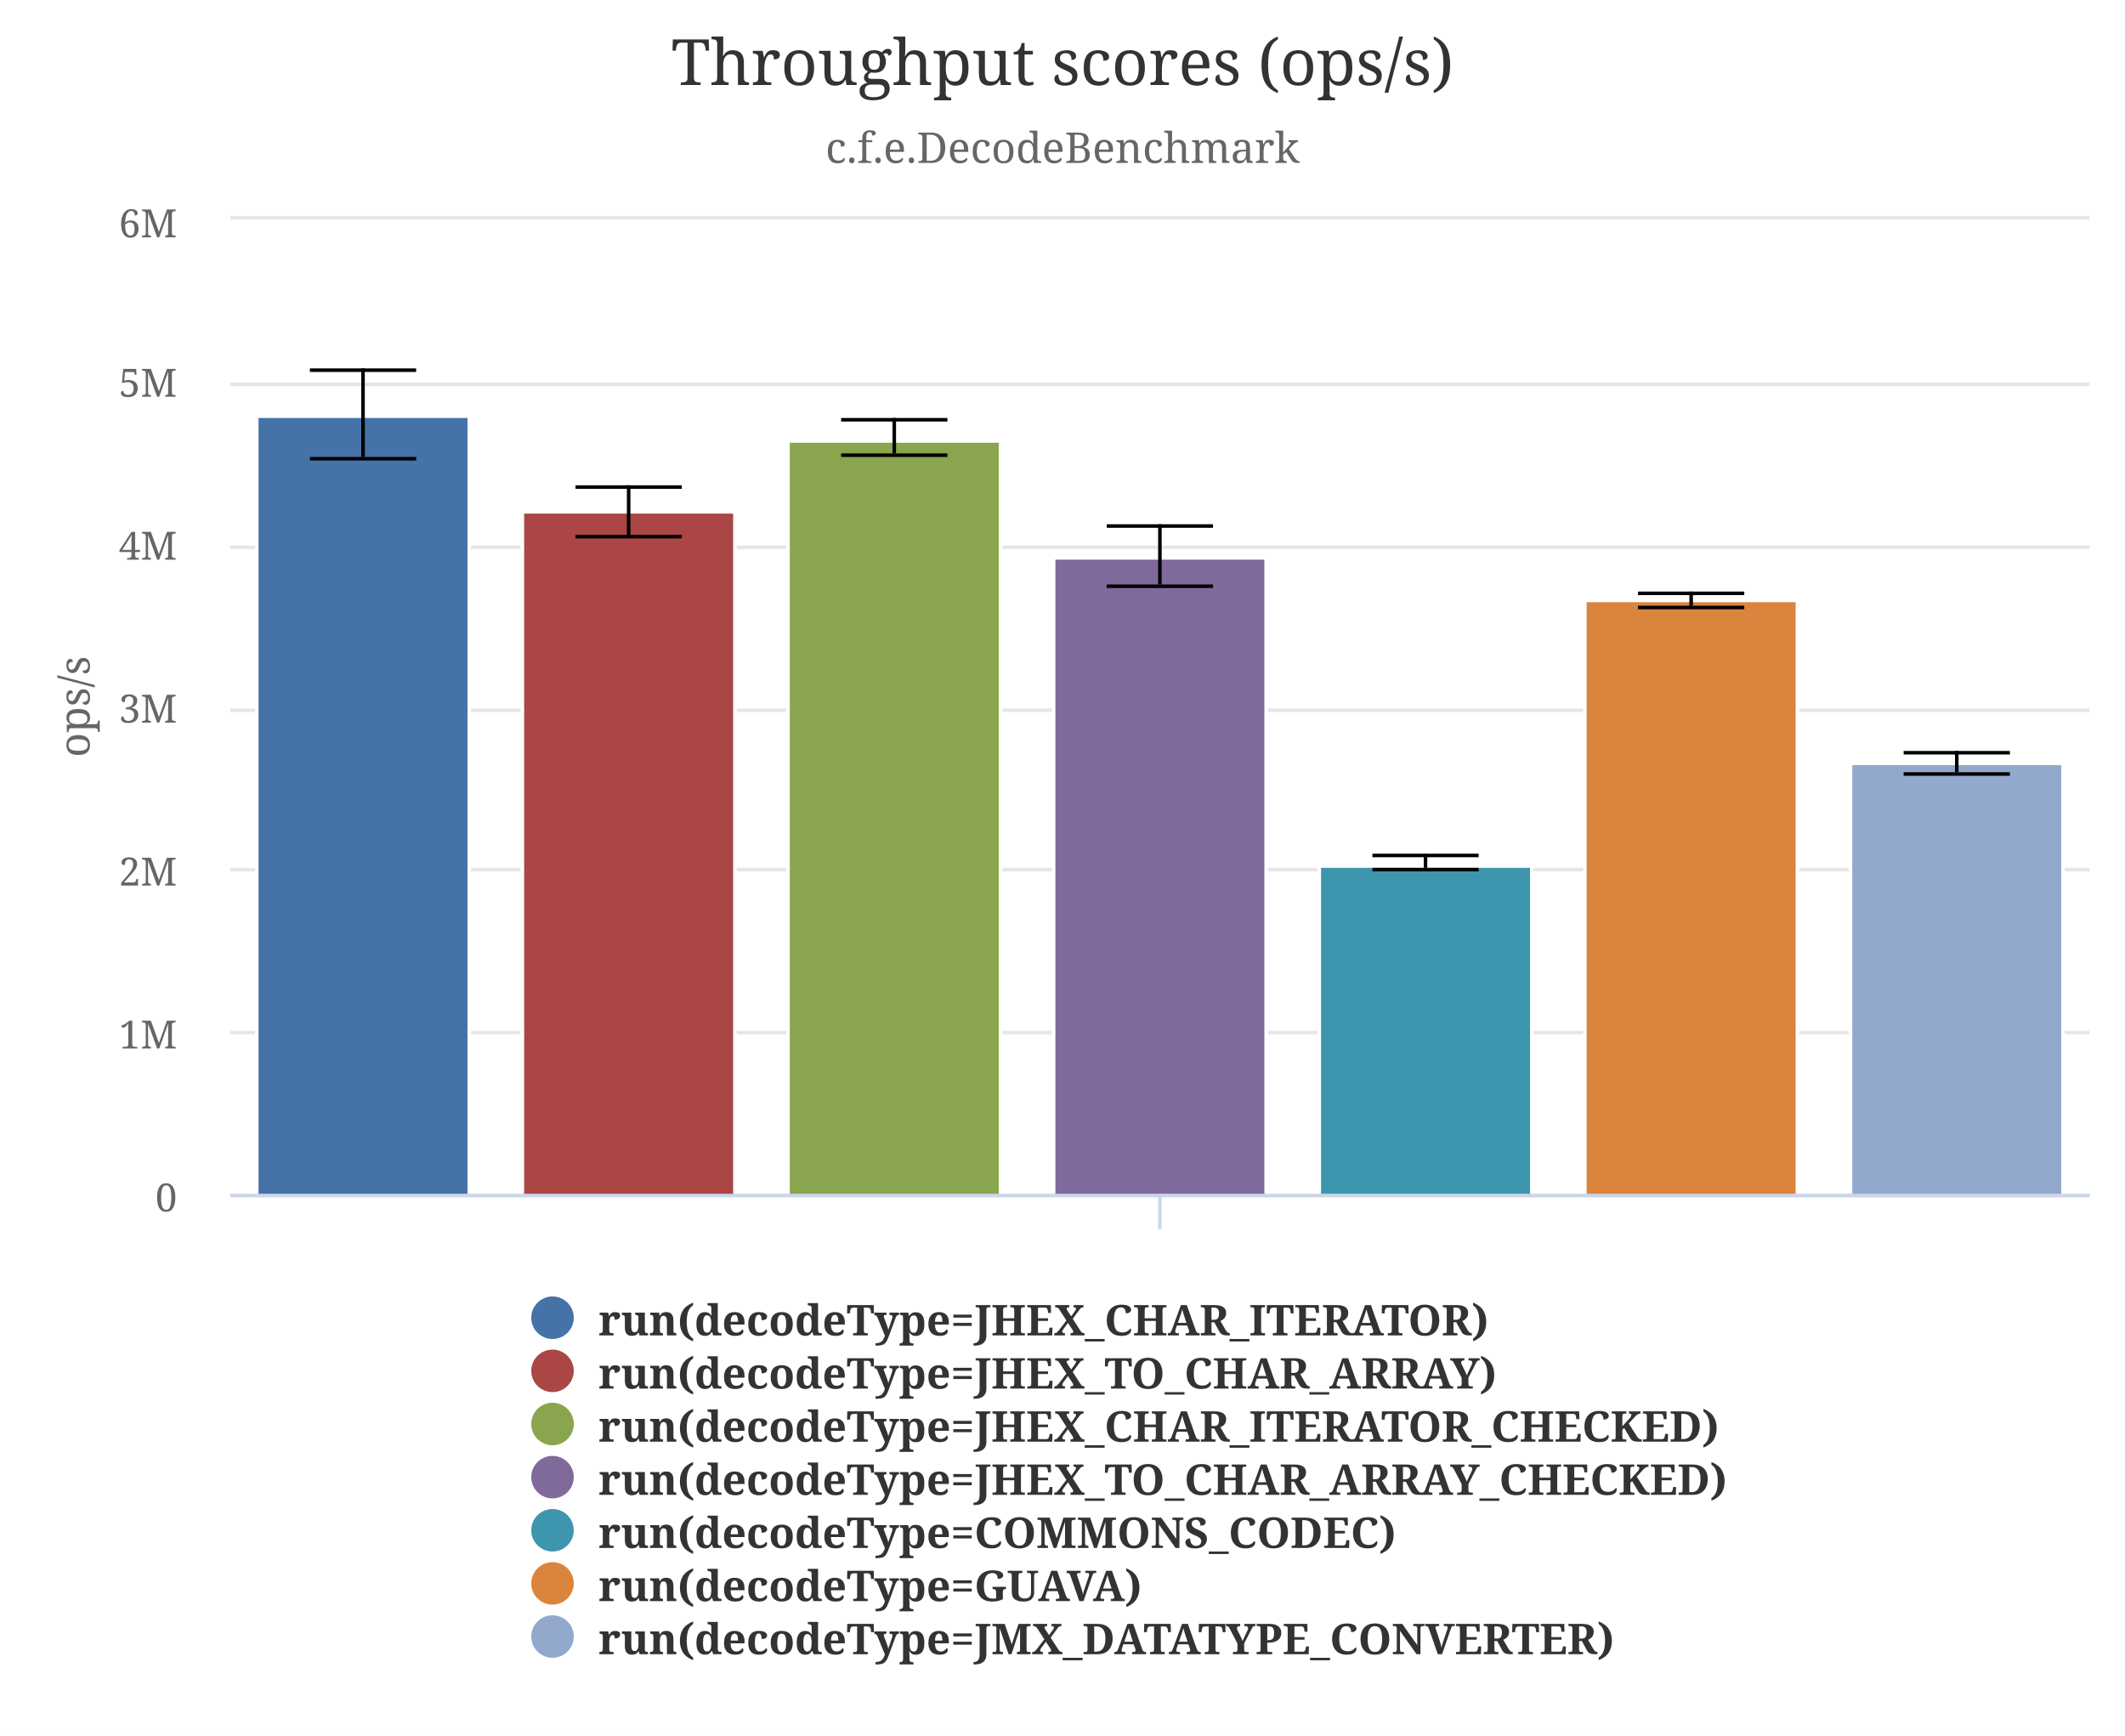
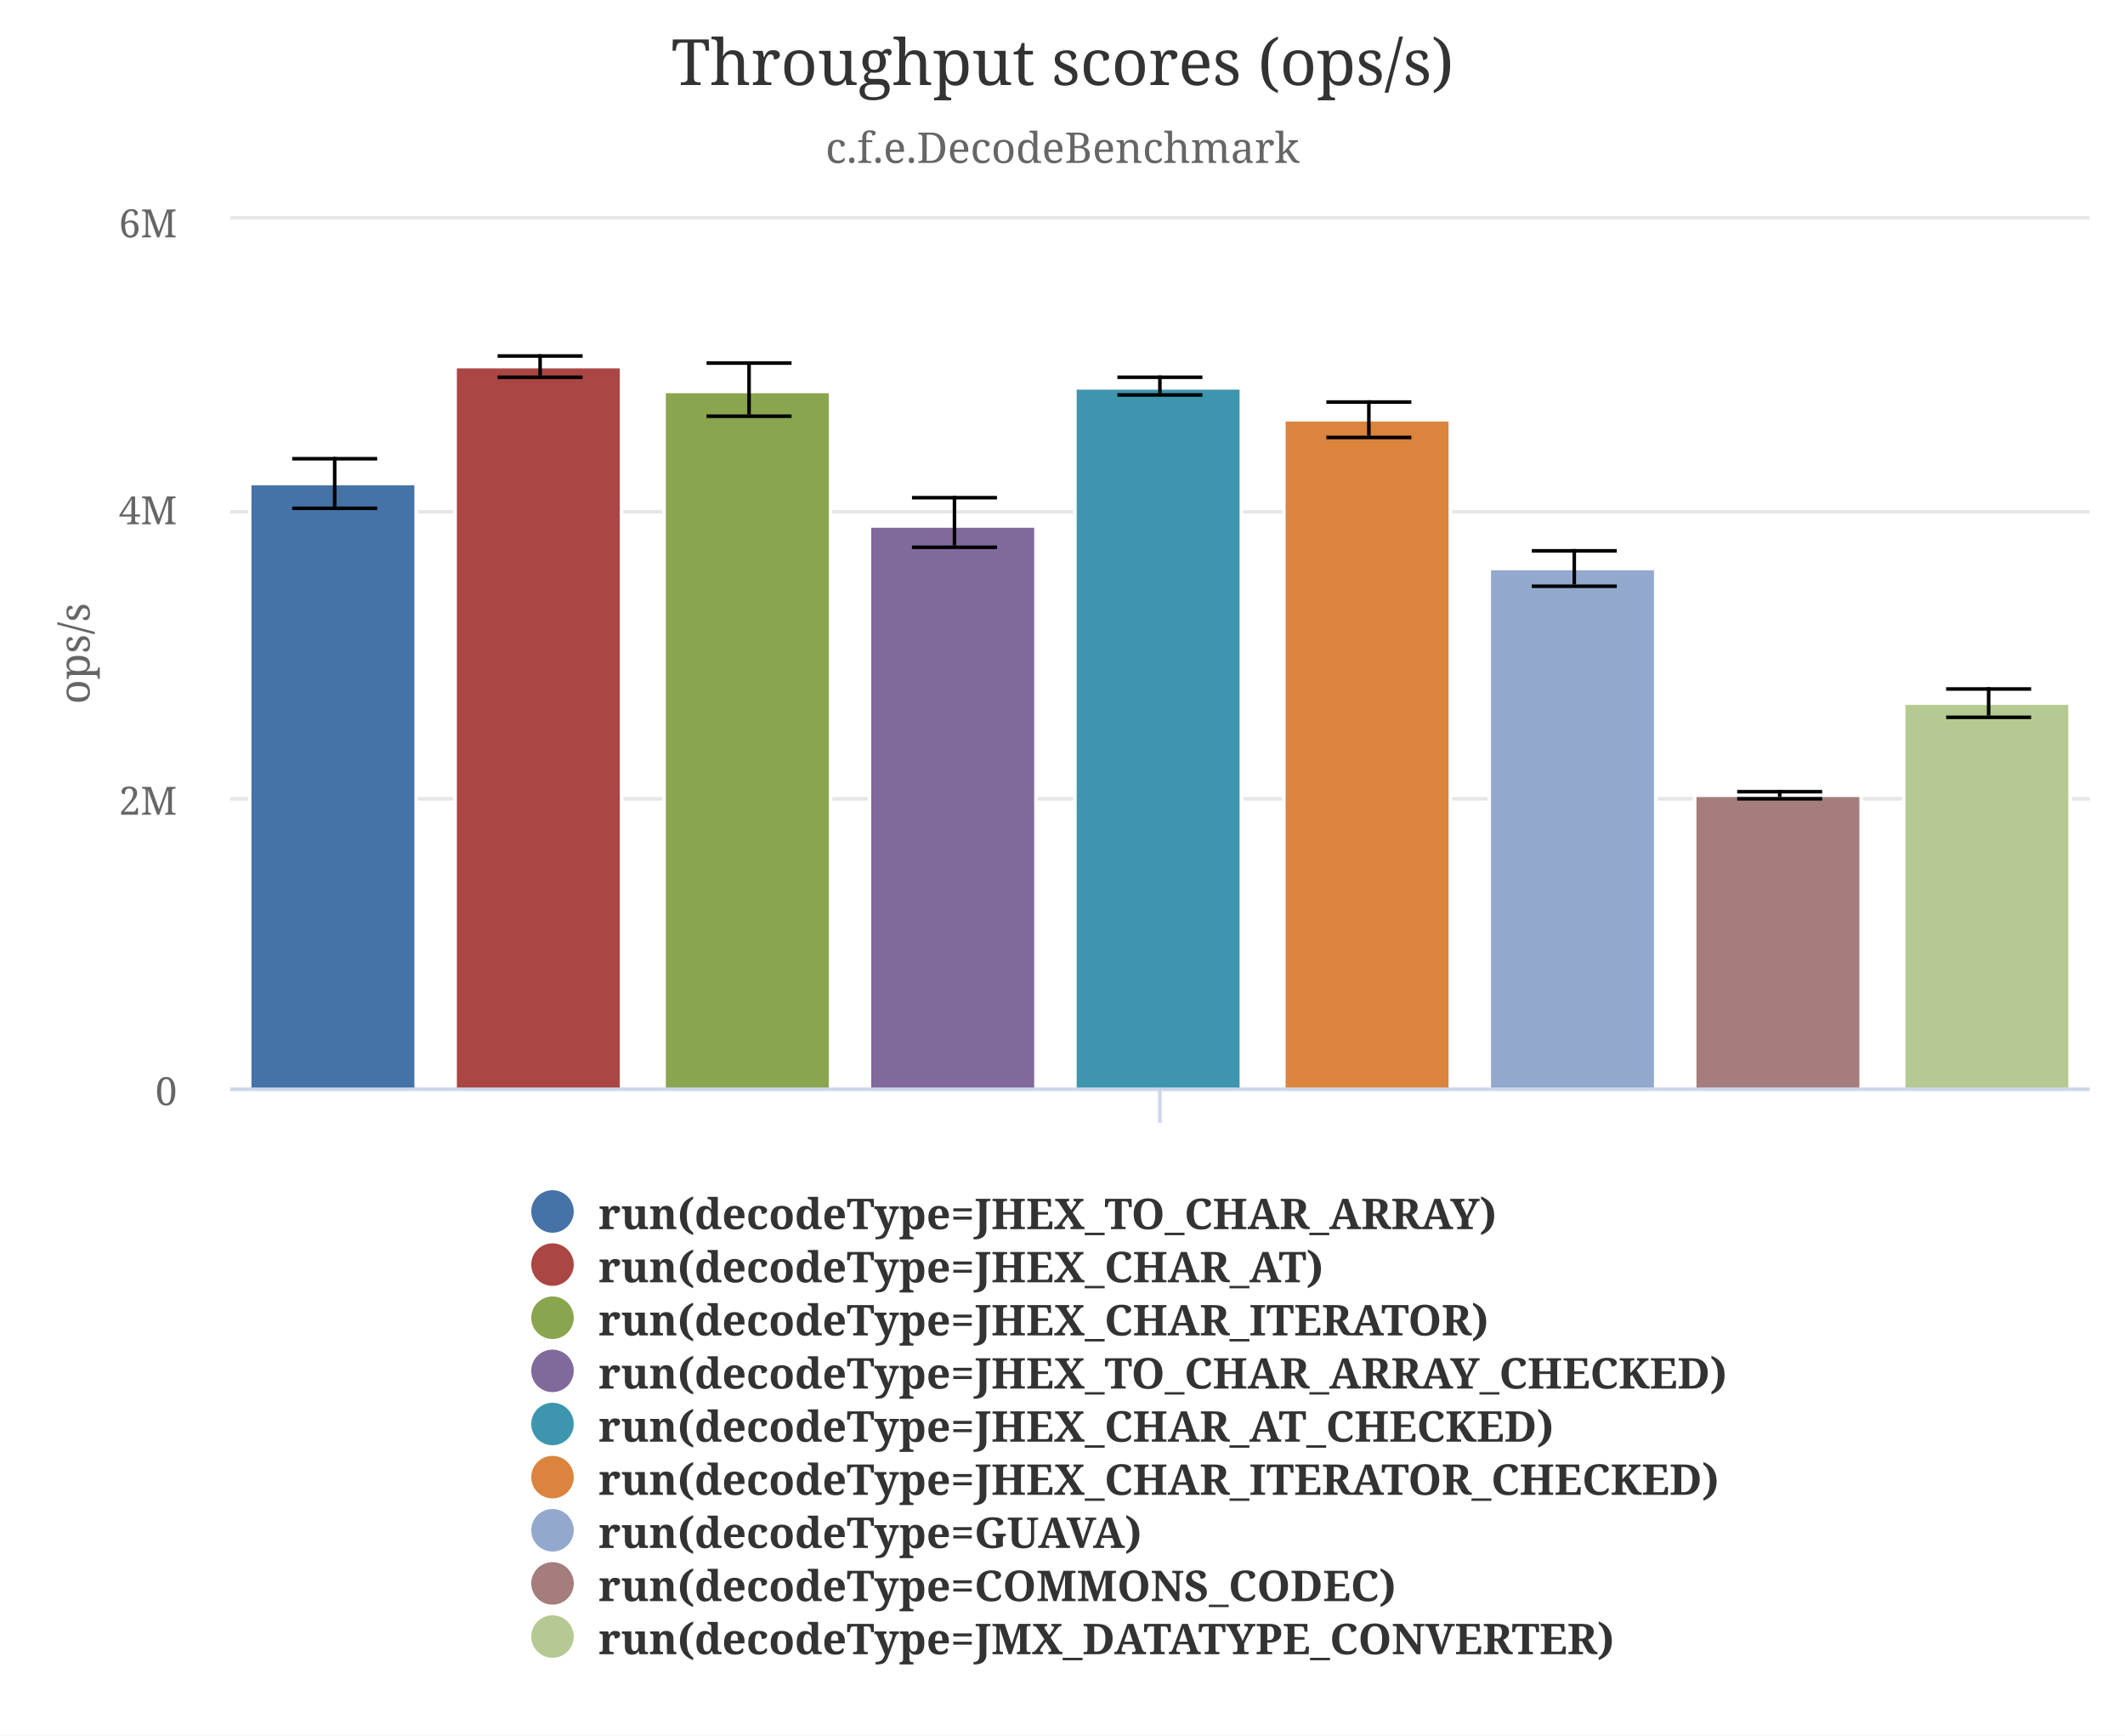
<svg xmlns="http://www.w3.org/2000/svg" version="1.1" class="highcharts-root" style="font-family:signika, serif;font-size:12px;" width="600" viewBox="0 0 600 490" height="490">
  <defs>
-     <clipPath id="highcharts-297">
-       <rect x="0" y="0" width="525" height="275" fill="none" />
+     <clipPath id="highcharts-73">
+       <rect x="0" y="0" width="525" height="245" fill="none" />
    </clipPath>
  </defs>
  <rect fill="#ffffff" class="highcharts-background" x="0" y="0" width="600" height="490" rx="0" ry="0" />
-   <rect fill="none" class="highcharts-plot-background" x="65" y="62" width="525" height="275" />
+   <rect fill="none" class="highcharts-plot-background" x="65" y="62" width="525" height="245" />
  <g class="highcharts-grid highcharts-xaxis-grid ">
-     <path fill="none" class="highcharts-grid-line" d="M 327.5 62 L 327.5 337" opacity="1" />
+     <path fill="none" class="highcharts-grid-line" d="M 327.5 62 L 327.5 307" opacity="1" />
  </g>
  <g class="highcharts-grid highcharts-yaxis-grid ">
-     <path fill="none" stroke="#e6e6e6" stroke-width="1" class="highcharts-grid-line" d="M 65 337.5 L 590 337.5" opacity="1" />
-     <path fill="none" stroke="#e6e6e6" stroke-width="1" class="highcharts-grid-line" d="M 65 291.5 L 590 291.5" opacity="1" />
-     <path fill="none" stroke="#e6e6e6" stroke-width="1" class="highcharts-grid-line" d="M 65 245.5 L 590 245.5" opacity="1" />
-     <path fill="none" stroke="#e6e6e6" stroke-width="1" class="highcharts-grid-line" d="M 65 200.5 L 590 200.5" opacity="1" />
-     <path fill="none" stroke="#e6e6e6" stroke-width="1" class="highcharts-grid-line" d="M 65 154.5 L 590 154.5" opacity="1" />
-     <path fill="none" stroke="#e6e6e6" stroke-width="1" class="highcharts-grid-line" d="M 65 108.5 L 590 108.5" opacity="1" />
+     <path fill="none" stroke="#e6e6e6" stroke-width="1" class="highcharts-grid-line" d="M 65 307.5 L 590 307.5" opacity="1" />
+     <path fill="none" stroke="#e6e6e6" stroke-width="1" class="highcharts-grid-line" d="M 65 225.5 L 590 225.5" opacity="1" />
+     <path fill="none" stroke="#e6e6e6" stroke-width="1" class="highcharts-grid-line" d="M 65 144.5 L 590 144.5" opacity="1" />
    <path fill="none" stroke="#e6e6e6" stroke-width="1" class="highcharts-grid-line" d="M 65 61.5 L 590 61.5" opacity="1" />
  </g>
-   <rect fill="none" class="highcharts-plot-border" x="65" y="62" width="525" height="275" />
+   <rect fill="none" class="highcharts-plot-border" x="65" y="62" width="525" height="245" />
  <g class="highcharts-axis highcharts-xaxis ">
-     <path fill="none" class="highcharts-tick" stroke="#ccd6eb" stroke-width="1" d="M 327.5 337 L 327.5 347" opacity="1" />
-     <path fill="none" class="highcharts-axis-line" stroke="#ccd6eb" stroke-width="1" d="M 65 337.5 L 590 337.5" />
+     <path fill="none" class="highcharts-tick" stroke="#ccd6eb" stroke-width="1" d="M 327.5 307 L 327.5 317" opacity="1" />
+     <path fill="none" class="highcharts-axis-line" stroke="#ccd6eb" stroke-width="1" d="M 65 307.5 L 590 307.5" />
  </g>
  <g class="highcharts-axis highcharts-yaxis ">
-     <text x="25.297" text-anchor="middle" transform="translate(0,0) rotate(270 25.29688 199.5)" class="highcharts-axis-title" style="color:#666666;fill:#666666;" y="199.5">ops/s</text>
-     <path fill="none" class="highcharts-axis-line" d="M 65 62 L 65 337" />
+     <text x="25.297" text-anchor="middle" transform="translate(0,0) rotate(270 25.29688 184.5)" class="highcharts-axis-title" style="color:#666666;fill:#666666;" y="184.5">ops/s</text>
+     <path fill="none" class="highcharts-axis-line" d="M 65 62 L 65 307" />
  </g>
  <g class="highcharts-series-group">
-     <g class="highcharts-series highcharts-series-0 highcharts-column-series highcharts-color-0 " transform="translate(65,62) scale(1 1)" width="275" height="525" clip-path="url(#highcharts-297)">
-       <rect x="7.5" y="55.5" width="60" height="220" fill="#4572A7" class="highcharts-point highcharts-color-0" stroke="#ffffff" stroke-width="1" />
-     </g>
-     <g class="highcharts-markers highcharts-series-0 highcharts-column-series highcharts-color-0 " transform="translate(65,62) scale(1 1)" width="275" height="525" clip-path="none" />
-     <g class="highcharts-series highcharts-series-1 highcharts-errorbar-series highcharts-color-undefined " transform="translate(65,62) scale(1 1)" width="275" height="525" clip-path="url(#highcharts-297)">
-       <g class="highcharts-point">
-         <path fill="none" class="highcharts-boxplot-stem" stroke="#000000" stroke-width="1" d="M 37.5 67 L 37.5 42 M 37.5 67 L 37.5 67" />
-         <path fill="none" class="highcharts-boxplot-whisker" stroke="#000000" stroke-width="1" d="M 22.5 42.5 L 52.5 42.5 M 22.5 67.5 L 52.5 67.5" />
-         <path fill="none" class="highcharts-boxplot-median" stroke="#000000" stroke-width="2" d="M 0 0" />
-       </g>
-     </g>
-     <g class="highcharts-markers highcharts-series-1 highcharts-errorbar-series highcharts-color-undefined " transform="translate(65,62) scale(1 1)" width="275" height="525" clip-path="none" />
-     <g class="highcharts-series highcharts-series-2 highcharts-column-series highcharts-color-1 " transform="translate(65,62) scale(1 1)" width="275" height="525" clip-path="url(#highcharts-297)">
-       <rect x="82.5" y="82.5" width="60" height="193" fill="#AA4643" class="highcharts-point highcharts-color-1" stroke="#ffffff" stroke-width="1" />
-     </g>
-     <g class="highcharts-markers highcharts-series-2 highcharts-column-series highcharts-color-1 " transform="translate(65,62) scale(1 1)" width="275" height="525" clip-path="none" />
-     <g class="highcharts-series highcharts-series-3 highcharts-errorbar-series highcharts-color-undefined " transform="translate(65,62) scale(1 1)" width="275" height="525" clip-path="url(#highcharts-297)">
-       <g class="highcharts-point">
-         <path fill="none" class="highcharts-boxplot-stem" stroke="#000000" stroke-width="1" d="M 112.5 89 L 112.5 75 M 112.5 89 L 112.5 89" />
-         <path fill="none" class="highcharts-boxplot-whisker" stroke="#000000" stroke-width="1" d="M 97.5 75.5 L 127.5 75.5 M 97.5 89.5 L 127.5 89.5" />
-         <path fill="none" class="highcharts-boxplot-median" stroke="#000000" stroke-width="2" d="M 0 0" />
-       </g>
-     </g>
-     <g class="highcharts-markers highcharts-series-3 highcharts-errorbar-series highcharts-color-undefined " transform="translate(65,62) scale(1 1)" width="275" height="525" clip-path="none" />
-     <g class="highcharts-series highcharts-series-4 highcharts-column-series highcharts-color-2 " transform="translate(65,62) scale(1 1)" width="275" height="525" clip-path="url(#highcharts-297)">
-       <rect x="157.5" y="62.5" width="60" height="213" fill="#89A54E" class="highcharts-point highcharts-color-2" stroke="#ffffff" stroke-width="1" />
-     </g>
-     <g class="highcharts-markers highcharts-series-4 highcharts-column-series highcharts-color-2 " transform="translate(65,62) scale(1 1)" width="275" height="525" clip-path="none" />
-     <g class="highcharts-series highcharts-series-5 highcharts-errorbar-series highcharts-color-undefined " transform="translate(65,62) scale(1 1)" width="275" height="525" clip-path="url(#highcharts-297)">
-       <g class="highcharts-point">
-         <path fill="none" class="highcharts-boxplot-stem" stroke="#000000" stroke-width="1" d="M 187.5 66 L 187.5 56 M 187.5 66 L 187.5 66" />
-         <path fill="none" class="highcharts-boxplot-whisker" stroke="#000000" stroke-width="1" d="M 172.5 56.5 L 202.5 56.5 M 172.5 66.5 L 202.5 66.5" />
-         <path fill="none" class="highcharts-boxplot-median" stroke="#000000" stroke-width="2" d="M 0 0" />
-       </g>
-     </g>
-     <g class="highcharts-markers highcharts-series-5 highcharts-errorbar-series highcharts-color-undefined " transform="translate(65,62) scale(1 1)" width="275" height="525" clip-path="none" />
-     <g class="highcharts-series highcharts-series-6 highcharts-column-series highcharts-color-3 " transform="translate(65,62) scale(1 1)" width="275" height="525" clip-path="url(#highcharts-297)">
-       <rect x="232.5" y="95.5" width="60" height="180" fill="#80699B" class="highcharts-point highcharts-color-3" stroke="#ffffff" stroke-width="1" />
-     </g>
-     <g class="highcharts-markers highcharts-series-6 highcharts-column-series highcharts-color-3 " transform="translate(65,62) scale(1 1)" width="275" height="525" clip-path="none" />
-     <g class="highcharts-series highcharts-series-7 highcharts-errorbar-series highcharts-color-undefined " transform="translate(65,62) scale(1 1)" width="275" height="525" clip-path="url(#highcharts-297)">
-       <g class="highcharts-point">
-         <path fill="none" class="highcharts-boxplot-stem" stroke="#000000" stroke-width="1" d="M 262.5 103 L 262.5 86 M 262.5 103 L 262.5 103" />
-         <path fill="none" class="highcharts-boxplot-whisker" stroke="#000000" stroke-width="1" d="M 247.5 86.5 L 277.5 86.5 M 247.5 103.5 L 277.5 103.5" />
-         <path fill="none" class="highcharts-boxplot-median" stroke="#000000" stroke-width="2" d="M 0 0" />
-       </g>
-     </g>
-     <g class="highcharts-markers highcharts-series-7 highcharts-errorbar-series highcharts-color-undefined " transform="translate(65,62) scale(1 1)" width="275" height="525" clip-path="none" />
-     <g class="highcharts-series highcharts-series-8 highcharts-column-series highcharts-color-4 " transform="translate(65,62) scale(1 1)" width="275" height="525" clip-path="url(#highcharts-297)">
-       <rect x="307.5" y="182.5" width="60" height="93" fill="#3D96AE" class="highcharts-point highcharts-color-4" stroke="#ffffff" stroke-width="1" />
-     </g>
-     <g class="highcharts-markers highcharts-series-8 highcharts-column-series highcharts-color-4 " transform="translate(65,62) scale(1 1)" width="275" height="525" clip-path="none" />
-     <g class="highcharts-series highcharts-series-9 highcharts-errorbar-series highcharts-color-undefined " transform="translate(65,62) scale(1 1)" width="275" height="525" clip-path="url(#highcharts-297)">
-       <g class="highcharts-point">
-         <path fill="none" class="highcharts-boxplot-stem" stroke="#000000" stroke-width="1" d="M 337.5 183 L 337.5 179 M 337.5 183 L 337.5 183" />
-         <path fill="none" class="highcharts-boxplot-whisker" stroke="#000000" stroke-width="1" d="M 322.5 179.5 L 352.5 179.5 M 322.5 183.5 L 352.5 183.5" />
-         <path fill="none" class="highcharts-boxplot-median" stroke="#000000" stroke-width="2" d="M 0 0" />
-       </g>
-     </g>
-     <g class="highcharts-markers highcharts-series-9 highcharts-errorbar-series highcharts-color-undefined " transform="translate(65,62) scale(1 1)" width="275" height="525" clip-path="none" />
-     <g class="highcharts-series highcharts-series-10 highcharts-column-series highcharts-color-5 " transform="translate(65,62) scale(1 1)" width="275" height="525" clip-path="url(#highcharts-297)">
-       <rect x="382.5" y="107.5" width="60" height="168" fill="#DB843D" class="highcharts-point highcharts-color-5" stroke="#ffffff" stroke-width="1" />
-     </g>
-     <g class="highcharts-markers highcharts-series-10 highcharts-column-series highcharts-color-5 " transform="translate(65,62) scale(1 1)" width="275" height="525" clip-path="none" />
-     <g class="highcharts-series highcharts-series-11 highcharts-errorbar-series highcharts-color-undefined " transform="translate(65,62) scale(1 1)" width="275" height="525" clip-path="url(#highcharts-297)">
-       <g class="highcharts-point">
-         <path fill="none" class="highcharts-boxplot-stem" stroke="#000000" stroke-width="1" d="M 412.5 109 L 412.5 105 M 412.5 109 L 412.5 109" />
-         <path fill="none" class="highcharts-boxplot-whisker" stroke="#000000" stroke-width="1" d="M 397.5 105.5 L 427.5 105.5 M 397.5 109.5 L 427.5 109.5" />
-         <path fill="none" class="highcharts-boxplot-median" stroke="#000000" stroke-width="2" d="M 0 0" />
-       </g>
-     </g>
-     <g class="highcharts-markers highcharts-series-11 highcharts-errorbar-series highcharts-color-undefined " transform="translate(65,62) scale(1 1)" width="275" height="525" clip-path="none" />
-     <g class="highcharts-series highcharts-series-12 highcharts-column-series highcharts-color-6 " transform="translate(65,62) scale(1 1)" width="275" height="525" clip-path="url(#highcharts-297)">
-       <rect x="457.5" y="153.5" width="60" height="122" fill="#92A8CD" class="highcharts-point highcharts-color-6" stroke="#ffffff" stroke-width="1" />
-     </g>
-     <g class="highcharts-markers highcharts-series-12 highcharts-column-series highcharts-color-6 " transform="translate(65,62) scale(1 1)" width="275" height="525" clip-path="none" />
-     <g class="highcharts-series highcharts-series-13 highcharts-errorbar-series highcharts-color-undefined " transform="translate(65,62) scale(1 1)" width="275" height="525" clip-path="url(#highcharts-297)">
-       <g class="highcharts-point">
-         <path fill="none" class="highcharts-boxplot-stem" stroke="#000000" stroke-width="1" d="M 487.5 156 L 487.5 150 M 487.5 156 L 487.5 156" />
-         <path fill="none" class="highcharts-boxplot-whisker" stroke="#000000" stroke-width="1" d="M 472.5 150.5 L 502.5 150.5 M 472.5 156.5 L 502.5 156.5" />
-         <path fill="none" class="highcharts-boxplot-median" stroke="#000000" stroke-width="2" d="M 0 0" />
-       </g>
-     </g>
-     <g class="highcharts-markers highcharts-series-13 highcharts-errorbar-series highcharts-color-undefined " transform="translate(65,62) scale(1 1)" width="275" height="525" clip-path="none" />
+     <g class="highcharts-series highcharts-series-0 highcharts-column-series highcharts-color-0 " transform="translate(65,62) scale(1 1)" width="245" height="525" clip-path="url(#highcharts-73)">
+       <rect x="5.5" y="74.5" width="47" height="171" fill="#4572A7" class="highcharts-point highcharts-color-0" stroke="#ffffff" stroke-width="1" />
+     </g>
+     <g class="highcharts-markers highcharts-series-0 highcharts-column-series highcharts-color-0 " transform="translate(65,62) scale(1 1)" width="245" height="525" clip-path="none" />
+     <g class="highcharts-series highcharts-series-1 highcharts-errorbar-series highcharts-color-undefined " transform="translate(65,62) scale(1 1)" width="245" height="525" clip-path="url(#highcharts-73)">
+       <g class="highcharts-point">
+         <path fill="none" class="highcharts-boxplot-stem" stroke="#000000" stroke-width="1" d="M 29.5 81 L 29.5 67 M 29.5 81 L 29.5 81" />
+         <path fill="none" class="highcharts-boxplot-whisker" stroke="#000000" stroke-width="1" d="M 17.5 67.5 L 41.5 67.5 M 17.5 81.5 L 41.5 81.5" />
+         <path fill="none" class="highcharts-boxplot-median" stroke="#000000" stroke-width="2" d="M 0 0" />
+       </g>
+     </g>
+     <g class="highcharts-markers highcharts-series-1 highcharts-errorbar-series highcharts-color-undefined " transform="translate(65,62) scale(1 1)" width="245" height="525" clip-path="none" />
+     <g class="highcharts-series highcharts-series-2 highcharts-column-series highcharts-color-1 " transform="translate(65,62) scale(1 1)" width="245" height="525" clip-path="url(#highcharts-73)">
+       <rect x="63.5" y="41.5" width="47" height="204" fill="#AA4643" class="highcharts-point highcharts-color-1" stroke="#ffffff" stroke-width="1" />
+     </g>
+     <g class="highcharts-markers highcharts-series-2 highcharts-column-series highcharts-color-1 " transform="translate(65,62) scale(1 1)" width="245" height="525" clip-path="none" />
+     <g class="highcharts-series highcharts-series-3 highcharts-errorbar-series highcharts-color-undefined " transform="translate(65,62) scale(1 1)" width="245" height="525" clip-path="url(#highcharts-73)">
+       <g class="highcharts-point">
+         <path fill="none" class="highcharts-boxplot-stem" stroke="#000000" stroke-width="1" d="M 87.5 44 L 87.5 38 M 87.5 44 L 87.5 44" />
+         <path fill="none" class="highcharts-boxplot-whisker" stroke="#000000" stroke-width="1" d="M 75.5 38.5 L 99.5 38.5 M 75.5 44.5 L 99.5 44.5" />
+         <path fill="none" class="highcharts-boxplot-median" stroke="#000000" stroke-width="2" d="M 0 0" />
+       </g>
+     </g>
+     <g class="highcharts-markers highcharts-series-3 highcharts-errorbar-series highcharts-color-undefined " transform="translate(65,62) scale(1 1)" width="245" height="525" clip-path="none" />
+     <g class="highcharts-series highcharts-series-4 highcharts-column-series highcharts-color-2 " transform="translate(65,62) scale(1 1)" width="245" height="525" clip-path="url(#highcharts-73)">
+       <rect x="122.5" y="48.5" width="47" height="197" fill="#89A54E" class="highcharts-point highcharts-color-2" stroke="#ffffff" stroke-width="1" />
+     </g>
+     <g class="highcharts-markers highcharts-series-4 highcharts-column-series highcharts-color-2 " transform="translate(65,62) scale(1 1)" width="245" height="525" clip-path="none" />
+     <g class="highcharts-series highcharts-series-5 highcharts-errorbar-series highcharts-color-undefined " transform="translate(65,62) scale(1 1)" width="245" height="525" clip-path="url(#highcharts-73)">
+       <g class="highcharts-point">
+         <path fill="none" class="highcharts-boxplot-stem" stroke="#000000" stroke-width="1" d="M 146.5 55 L 146.5 40 M 146.5 55 L 146.5 55" />
+         <path fill="none" class="highcharts-boxplot-whisker" stroke="#000000" stroke-width="1" d="M 134.5 40.5 L 158.5 40.5 M 134.5 55.5 L 158.5 55.5" />
+         <path fill="none" class="highcharts-boxplot-median" stroke="#000000" stroke-width="2" d="M 0 0" />
+       </g>
+     </g>
+     <g class="highcharts-markers highcharts-series-5 highcharts-errorbar-series highcharts-color-undefined " transform="translate(65,62) scale(1 1)" width="245" height="525" clip-path="none" />
+     <g class="highcharts-series highcharts-series-6 highcharts-column-series highcharts-color-3 " transform="translate(65,62) scale(1 1)" width="245" height="525" clip-path="url(#highcharts-73)">
+       <rect x="180.5" y="86.5" width="47" height="159" fill="#80699B" class="highcharts-point highcharts-color-3" stroke="#ffffff" stroke-width="1" />
+     </g>
+     <g class="highcharts-markers highcharts-series-6 highcharts-column-series highcharts-color-3 " transform="translate(65,62) scale(1 1)" width="245" height="525" clip-path="none" />
+     <g class="highcharts-series highcharts-series-7 highcharts-errorbar-series highcharts-color-undefined " transform="translate(65,62) scale(1 1)" width="245" height="525" clip-path="url(#highcharts-73)">
+       <g class="highcharts-point">
+         <path fill="none" class="highcharts-boxplot-stem" stroke="#000000" stroke-width="1" d="M 204.5 92 L 204.5 78 M 204.5 92 L 204.5 92" />
+         <path fill="none" class="highcharts-boxplot-whisker" stroke="#000000" stroke-width="1" d="M 192.5 78.5 L 216.5 78.5 M 192.5 92.5 L 216.5 92.5" />
+         <path fill="none" class="highcharts-boxplot-median" stroke="#000000" stroke-width="2" d="M 0 0" />
+       </g>
+     </g>
+     <g class="highcharts-markers highcharts-series-7 highcharts-errorbar-series highcharts-color-undefined " transform="translate(65,62) scale(1 1)" width="245" height="525" clip-path="none" />
+     <g class="highcharts-series highcharts-series-8 highcharts-column-series highcharts-color-4 " transform="translate(65,62) scale(1 1)" width="245" height="525" clip-path="url(#highcharts-73)">
+       <rect x="238.5" y="47.5" width="47" height="198" fill="#3D96AE" class="highcharts-point highcharts-color-4" stroke="#ffffff" stroke-width="1" />
+     </g>
+     <g class="highcharts-markers highcharts-series-8 highcharts-column-series highcharts-color-4 " transform="translate(65,62) scale(1 1)" width="245" height="525" clip-path="none" />
+     <g class="highcharts-series highcharts-series-9 highcharts-errorbar-series highcharts-color-undefined " transform="translate(65,62) scale(1 1)" width="245" height="525" clip-path="url(#highcharts-73)">
+       <g class="highcharts-point">
+         <path fill="none" class="highcharts-boxplot-stem" stroke="#000000" stroke-width="1" d="M 262.5 49 L 262.5 44 M 262.5 49 L 262.5 49" />
+         <path fill="none" class="highcharts-boxplot-whisker" stroke="#000000" stroke-width="1" d="M 250.5 44.5 L 274.5 44.5 M 250.5 49.5 L 274.5 49.5" />
+         <path fill="none" class="highcharts-boxplot-median" stroke="#000000" stroke-width="2" d="M 0 0" />
+       </g>
+     </g>
+     <g class="highcharts-markers highcharts-series-9 highcharts-errorbar-series highcharts-color-undefined " transform="translate(65,62) scale(1 1)" width="245" height="525" clip-path="none" />
+     <g class="highcharts-series highcharts-series-10 highcharts-column-series highcharts-color-5 " transform="translate(65,62) scale(1 1)" width="245" height="525" clip-path="url(#highcharts-73)">
+       <rect x="297.5" y="56.5" width="47" height="189" fill="#DB843D" class="highcharts-point highcharts-color-5" stroke="#ffffff" stroke-width="1" />
+     </g>
+     <g class="highcharts-markers highcharts-series-10 highcharts-column-series highcharts-color-5 " transform="translate(65,62) scale(1 1)" width="245" height="525" clip-path="none" />
+     <g class="highcharts-series highcharts-series-11 highcharts-errorbar-series highcharts-color-undefined " transform="translate(65,62) scale(1 1)" width="245" height="525" clip-path="url(#highcharts-73)">
+       <g class="highcharts-point">
+         <path fill="none" class="highcharts-boxplot-stem" stroke="#000000" stroke-width="1" d="M 321.5 61 L 321.5 51 M 321.5 61 L 321.5 61" />
+         <path fill="none" class="highcharts-boxplot-whisker" stroke="#000000" stroke-width="1" d="M 309.5 51.5 L 333.5 51.5 M 309.5 61.5 L 333.5 61.5" />
+         <path fill="none" class="highcharts-boxplot-median" stroke="#000000" stroke-width="2" d="M 0 0" />
+       </g>
+     </g>
+     <g class="highcharts-markers highcharts-series-11 highcharts-errorbar-series highcharts-color-undefined " transform="translate(65,62) scale(1 1)" width="245" height="525" clip-path="none" />
+     <g class="highcharts-series highcharts-series-12 highcharts-column-series highcharts-color-6 " transform="translate(65,62) scale(1 1)" width="245" height="525" clip-path="url(#highcharts-73)">
+       <rect x="355.5" y="98.5" width="47" height="147" fill="#92A8CD" class="highcharts-point highcharts-color-6" stroke="#ffffff" stroke-width="1" />
+     </g>
+     <g class="highcharts-markers highcharts-series-12 highcharts-column-series highcharts-color-6 " transform="translate(65,62) scale(1 1)" width="245" height="525" clip-path="none" />
+     <g class="highcharts-series highcharts-series-13 highcharts-errorbar-series highcharts-color-undefined " transform="translate(65,62) scale(1 1)" width="245" height="525" clip-path="url(#highcharts-73)">
+       <g class="highcharts-point">
+         <path fill="none" class="highcharts-boxplot-stem" stroke="#000000" stroke-width="1" d="M 379.5 103 L 379.5 93 M 379.5 103 L 379.5 103" />
+         <path fill="none" class="highcharts-boxplot-whisker" stroke="#000000" stroke-width="1" d="M 367.5 93.5 L 391.5 93.5 M 367.5 103.5 L 391.5 103.5" />
+         <path fill="none" class="highcharts-boxplot-median" stroke="#000000" stroke-width="2" d="M 0 0" />
+       </g>
+     </g>
+     <g class="highcharts-markers highcharts-series-13 highcharts-errorbar-series highcharts-color-undefined " transform="translate(65,62) scale(1 1)" width="245" height="525" clip-path="none" />
+     <g class="highcharts-series highcharts-series-14 highcharts-column-series highcharts-color-7 " transform="translate(65,62) scale(1 1)" width="245" height="525" clip-path="url(#highcharts-73)">
+       <rect x="413.5" y="162.5" width="47" height="83" fill="#A47D7C" class="highcharts-point highcharts-color-7" stroke="#ffffff" stroke-width="1" />
+     </g>
+     <g class="highcharts-markers highcharts-series-14 highcharts-column-series highcharts-color-7 " transform="translate(65,62) scale(1 1)" width="245" height="525" clip-path="none" />
+     <g class="highcharts-series highcharts-series-15 highcharts-errorbar-series highcharts-color-undefined " transform="translate(65,62) scale(1 1)" width="245" height="525" clip-path="url(#highcharts-73)">
+       <g class="highcharts-point">
+         <path fill="none" class="highcharts-boxplot-stem" stroke="#000000" stroke-width="1" d="M 437.5 163 L 437.5 161 M 437.5 163 L 437.5 163" />
+         <path fill="none" class="highcharts-boxplot-whisker" stroke="#000000" stroke-width="1" d="M 425.5 161.5 L 449.5 161.5 M 425.5 163.5 L 449.5 163.5" />
+         <path fill="none" class="highcharts-boxplot-median" stroke="#000000" stroke-width="2" d="M 0 0" />
+       </g>
+     </g>
+     <g class="highcharts-markers highcharts-series-15 highcharts-errorbar-series highcharts-color-undefined " transform="translate(65,62) scale(1 1)" width="245" height="525" clip-path="none" />
+     <g class="highcharts-series highcharts-series-16 highcharts-column-series highcharts-color-8 " transform="translate(65,62) scale(1 1)" width="245" height="525" clip-path="url(#highcharts-73)">
+       <rect x="472.5" y="136.5" width="47" height="109" fill="#B5CA92" class="highcharts-point highcharts-color-8" stroke="#ffffff" stroke-width="1" />
+     </g>
+     <g class="highcharts-markers highcharts-series-16 highcharts-column-series highcharts-color-8 " transform="translate(65,62) scale(1 1)" width="245" height="525" clip-path="none" />
+     <g class="highcharts-series highcharts-series-17 highcharts-errorbar-series highcharts-color-undefined " transform="translate(65,62) scale(1 1)" width="245" height="525" clip-path="url(#highcharts-73)">
+       <g class="highcharts-point">
+         <path fill="none" class="highcharts-boxplot-stem" stroke="#000000" stroke-width="1" d="M 496.5 140 L 496.5 132 M 496.5 140 L 496.5 140" />
+         <path fill="none" class="highcharts-boxplot-whisker" stroke="#000000" stroke-width="1" d="M 484.5 132.5 L 508.5 132.5 M 484.5 140.5 L 508.5 140.5" />
+         <path fill="none" class="highcharts-boxplot-median" stroke="#000000" stroke-width="2" d="M 0 0" />
+       </g>
+     </g>
+     <g class="highcharts-markers highcharts-series-17 highcharts-errorbar-series highcharts-color-undefined " transform="translate(65,62) scale(1 1)" width="245" height="525" clip-path="none" />
  </g>
  <text x="300" text-anchor="middle" class="highcharts-title" style="color:#333333;font-size:18px;fill:#333333;width:536px;" y="24">
    <tspan>Throughput scores (ops/s)</tspan>
  </text>
  <text x="300" text-anchor="middle" class="highcharts-subtitle" style="color:#666666;fill:#666666;width:536px;" y="46">
    <tspan>c.f.e.DecodeBenchmark</tspan>
  </text>
-   <g class="highcharts-legend" transform="translate(140,359)">
-     <rect fill="none" class="highcharts-legend-box" rx="0" ry="0" x="0" y="0" width="320" height="116" visibility="visible" />
+   <g class="highcharts-legend" transform="translate(140,329)">
+     <rect fill="none" class="highcharts-legend-box" rx="0" ry="0" x="0" y="0" width="320" height="146" visibility="visible" />
    <g>
      <g>
        <g class="highcharts-legend-item highcharts-column-series highcharts-color-0 highcharts-series-0" transform="translate(8,3)">
-           <text x="21" style="color:#333333;font-size:12px;font-weight:bold;cursor:pointer;fill:#333333;" text-anchor="start" y="15">run(decodeType=JHEX_CHAR_ITERATOR)</text>
+           <text x="21" style="color:#333333;font-size:12px;font-weight:bold;cursor:pointer;fill:#333333;" text-anchor="start" y="15">run(decodeType=JHEX_TO_CHAR_ARRAY)</text>
          <rect x="2" y="4" width="12" height="12" fill="#4572A7" rx="6" ry="6" class="highcharts-point" />
        </g>
        <g class="highcharts-legend-item highcharts-column-series highcharts-color-1 highcharts-series-2" transform="translate(8,18)">
-           <text x="21" y="15" style="color:#333333;font-size:12px;font-weight:bold;cursor:pointer;fill:#333333;" text-anchor="start">run(decodeType=JHEX_TO_CHAR_ARRAY)</text>
+           <text x="21" y="15" style="color:#333333;font-size:12px;font-weight:bold;cursor:pointer;fill:#333333;" text-anchor="start">run(decodeType=JHEX_CHAR_AT)</text>
          <rect x="2" y="4" width="12" height="12" fill="#AA4643" rx="6" ry="6" class="highcharts-point" />
        </g>
        <g class="highcharts-legend-item highcharts-column-series highcharts-color-2 highcharts-series-4" transform="translate(8,33)">
-           <text x="21" y="15" style="color:#333333;font-size:12px;font-weight:bold;cursor:pointer;fill:#333333;" text-anchor="start">run(decodeType=JHEX_CHAR_ITERATOR_CHECKED)</text>
+           <text x="21" y="15" style="color:#333333;font-size:12px;font-weight:bold;cursor:pointer;fill:#333333;" text-anchor="start">run(decodeType=JHEX_CHAR_ITERATOR)</text>
          <rect x="2" y="4" width="12" height="12" fill="#89A54E" rx="6" ry="6" class="highcharts-point" />
        </g>
        <g class="highcharts-legend-item highcharts-column-series highcharts-color-3 highcharts-series-6" transform="translate(8,48)">
          <text x="21" y="15" style="color:#333333;font-size:12px;font-weight:bold;cursor:pointer;fill:#333333;" text-anchor="start">run(decodeType=JHEX_TO_CHAR_ARRAY_CHECKED)</text>
          <rect x="2" y="4" width="12" height="12" fill="#80699B" rx="6" ry="6" class="highcharts-point" />
        </g>
        <g class="highcharts-legend-item highcharts-column-series highcharts-color-4 highcharts-series-8" transform="translate(8,63)">
+           <text x="21" y="15" style="color:#333333;font-size:12px;font-weight:bold;cursor:pointer;fill:#333333;" text-anchor="start">run(decodeType=JHEX_CHAR_AT_CHECKED)</text>
+           <rect x="2" y="4" width="12" height="12" fill="#3D96AE" rx="6" ry="6" class="highcharts-point" />
+         </g>
+         <g class="highcharts-legend-item highcharts-column-series highcharts-color-5 highcharts-series-10" transform="translate(8,78)">
+           <text x="21" y="15" style="color:#333333;font-size:12px;font-weight:bold;cursor:pointer;fill:#333333;" text-anchor="start">run(decodeType=JHEX_CHAR_ITERATOR_CHECKED)</text>
+           <rect x="2" y="4" width="12" height="12" fill="#DB843D" rx="6" ry="6" class="highcharts-point" />
+         </g>
+         <g class="highcharts-legend-item highcharts-column-series highcharts-color-6 highcharts-series-12" transform="translate(8,93)">
+           <text x="21" y="15" style="color:#333333;font-size:12px;font-weight:bold;cursor:pointer;fill:#333333;" text-anchor="start">run(decodeType=GUAVA)</text>
+           <rect x="2" y="4" width="12" height="12" fill="#92A8CD" rx="6" ry="6" class="highcharts-point" />
+         </g>
+         <g class="highcharts-legend-item highcharts-column-series highcharts-color-7 highcharts-series-14" transform="translate(8,108)">
          <text x="21" y="15" style="color:#333333;font-size:12px;font-weight:bold;cursor:pointer;fill:#333333;" text-anchor="start">run(decodeType=COMMONS_CODEC)</text>
-           <rect x="2" y="4" width="12" height="12" fill="#3D96AE" rx="6" ry="6" class="highcharts-point" />
-         </g>
-         <g class="highcharts-legend-item highcharts-column-series highcharts-color-5 highcharts-series-10" transform="translate(8,78)">
-           <text x="21" y="15" style="color:#333333;font-size:12px;font-weight:bold;cursor:pointer;fill:#333333;" text-anchor="start">run(decodeType=GUAVA)</text>
-           <rect x="2" y="4" width="12" height="12" fill="#DB843D" rx="6" ry="6" class="highcharts-point" />
-         </g>
-         <g class="highcharts-legend-item highcharts-column-series highcharts-color-6 highcharts-series-12" transform="translate(8,93)">
+           <rect x="2" y="4" width="12" height="12" fill="#A47D7C" rx="6" ry="6" class="highcharts-point" />
+         </g>
+         <g class="highcharts-legend-item highcharts-column-series highcharts-color-8 highcharts-series-16" transform="translate(8,123)">
          <text x="21" y="15" style="color:#333333;font-size:12px;font-weight:bold;cursor:pointer;fill:#333333;" text-anchor="start">run(decodeType=JMX_DATATYPE_CONVERTER)</text>
-           <rect x="2" y="4" width="12" height="12" fill="#92A8CD" rx="6" ry="6" class="highcharts-point" />
+           <rect x="2" y="4" width="12" height="12" fill="#B5CA92" rx="6" ry="6" class="highcharts-point" />
        </g>
      </g>
    </g>
  </g>
  <g class="highcharts-axis-labels highcharts-xaxis-labels " />
  <g class="highcharts-axis-labels highcharts-yaxis-labels ">
-     <text x="50" style="color:#666666;cursor:default;font-size:11px;fill:#666666;width:188px;text-overflow:clip;" text-anchor="end" transform="translate(0,0)" y="342" opacity="1">
+     <text x="50" style="color:#666666;cursor:default;font-size:11px;fill:#666666;width:188px;text-overflow:clip;" text-anchor="end" transform="translate(0,0)" y="312" opacity="1">
      <tspan>0</tspan>
    </text>
-     <text x="50" style="color:#666666;cursor:default;font-size:11px;fill:#666666;width:188px;text-overflow:clip;" text-anchor="end" transform="translate(0,0)" y="296" opacity="1">
-       <tspan>1M</tspan>
-     </text>
-     <text x="50" style="color:#666666;cursor:default;font-size:11px;fill:#666666;width:188px;text-overflow:clip;" text-anchor="end" transform="translate(0,0)" y="250" opacity="1">
+     <text x="50" style="color:#666666;cursor:default;font-size:11px;fill:#666666;width:188px;text-overflow:clip;" text-anchor="end" transform="translate(0,0)" y="230" opacity="1">
      <tspan>2M</tspan>
    </text>
-     <text x="50" style="color:#666666;cursor:default;font-size:11px;fill:#666666;width:188px;text-overflow:clip;" text-anchor="end" transform="translate(0,0)" y="204" opacity="1">
-       <tspan>3M</tspan>
-     </text>
-     <text x="50" style="color:#666666;cursor:default;font-size:11px;fill:#666666;width:188px;text-overflow:clip;" text-anchor="end" transform="translate(0,0)" y="158" opacity="1">
+     <text x="50" style="color:#666666;cursor:default;font-size:11px;fill:#666666;width:188px;text-overflow:clip;" text-anchor="end" transform="translate(0,0)" y="148" opacity="1">
      <tspan>4M</tspan>
-     </text>
-     <text x="50" style="color:#666666;cursor:default;font-size:11px;fill:#666666;width:188px;text-overflow:clip;" text-anchor="end" transform="translate(0,0)" y="112" opacity="1">
-       <tspan>5M</tspan>
    </text>
    <text x="50" style="color:#666666;cursor:default;font-size:11px;fill:#666666;width:188px;text-overflow:clip;" text-anchor="end" transform="translate(0,0)" y="67" opacity="1">
      <tspan>6M</tspan>
    </text>
  </g>
  <g class="highcharts-label highcharts-tooltip" display="none" style="cursor:default;pointer-events:none;white-space:nowrap;" transform="translate(0,0)">
    <path fill="none" class="highcharts-label-box highcharts-tooltip-box" d="M 3.5 0.5 L 13.5 0.5 C 16.5 0.5 16.5 0.5 16.5 3.5 L 16.5 13.5 C 16.5 16.5 16.5 16.5 13.5 16.5 L 3.5 16.5 C 0.5 16.5 0.5 16.5 0.5 13.5 L 0.5 3.5 C 0.5 0.5 0.5 0.5 3.5 0.5" stroke="#000000" stroke-opacity="0.05" stroke-width="5" transform="translate(1, 1)" />
    <path fill="none" class="highcharts-label-box highcharts-tooltip-box" d="M 3.5 0.5 L 13.5 0.5 C 16.5 0.5 16.5 0.5 16.5 3.5 L 16.5 13.5 C 16.5 16.5 16.5 16.5 13.5 16.5 L 3.5 16.5 C 0.5 16.5 0.5 16.5 0.5 13.5 L 0.5 3.5 C 0.5 0.5 0.5 0.5 3.5 0.5" stroke="#000000" stroke-opacity="0.1" stroke-width="3" transform="translate(1, 1)" />
    <path fill="none" class="highcharts-label-box highcharts-tooltip-box" d="M 3.5 0.5 L 13.5 0.5 C 16.5 0.5 16.5 0.5 16.5 3.5 L 16.5 13.5 C 16.5 16.5 16.5 16.5 13.5 16.5 L 3.5 16.5 C 0.5 16.5 0.5 16.5 0.5 13.5 L 0.5 3.5 C 0.5 0.5 0.5 0.5 3.5 0.5" stroke="#000000" stroke-opacity="0.15" stroke-width="1" transform="translate(1, 1)" />
    <path fill="rgb(247,247,247)" fill-opacity="0.85" class="highcharts-label-box highcharts-tooltip-box" d="M 3.5 0.5 L 13.5 0.5 C 16.5 0.5 16.5 0.5 16.5 3.5 L 16.5 13.5 C 16.5 16.5 16.5 16.5 13.5 16.5 L 3.5 16.5 C 0.5 16.5 0.5 16.5 0.5 13.5 L 0.5 3.5 C 0.5 0.5 0.5 0.5 3.5 0.5" />
    <text x="8" style="font-size:12px;color:#333333;fill:#333333;" y="20" />
  </g>
</svg>
